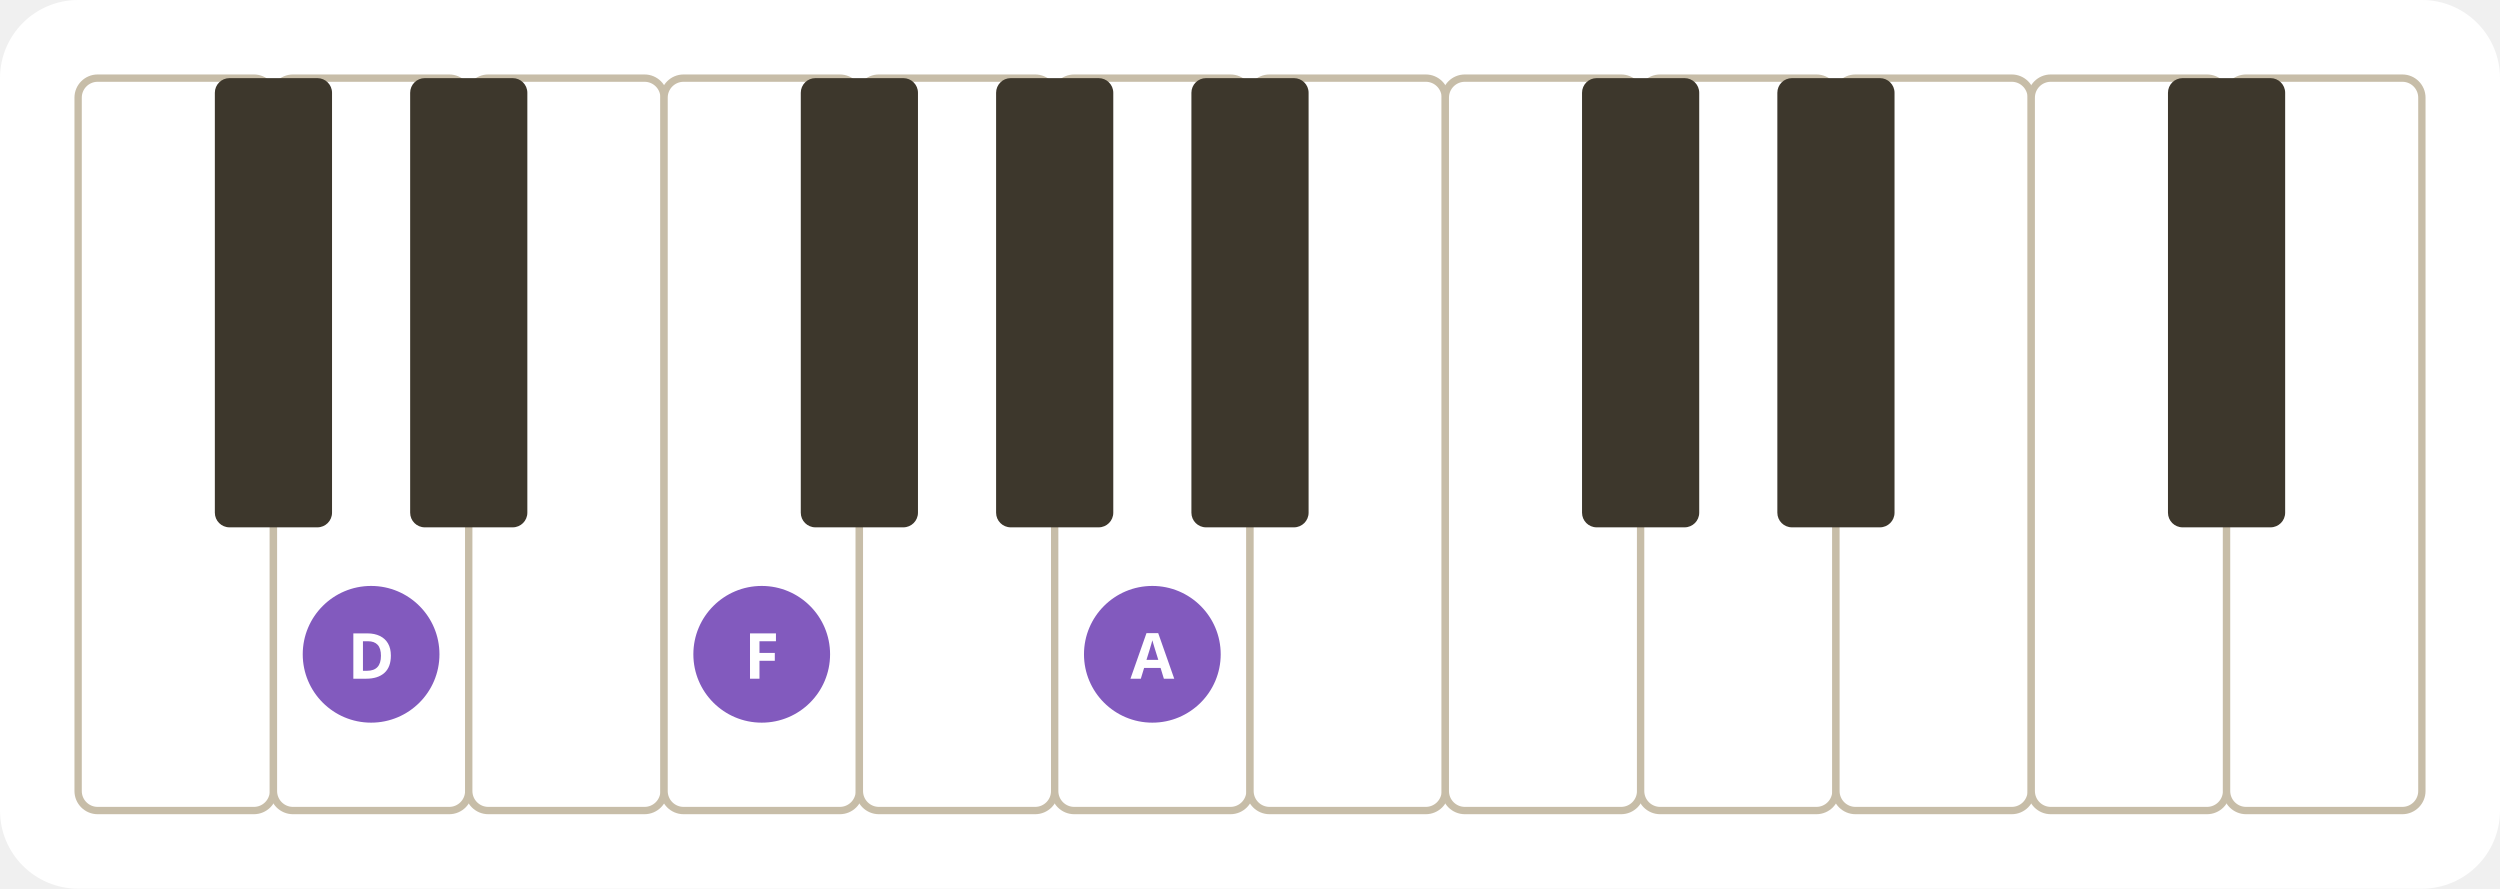
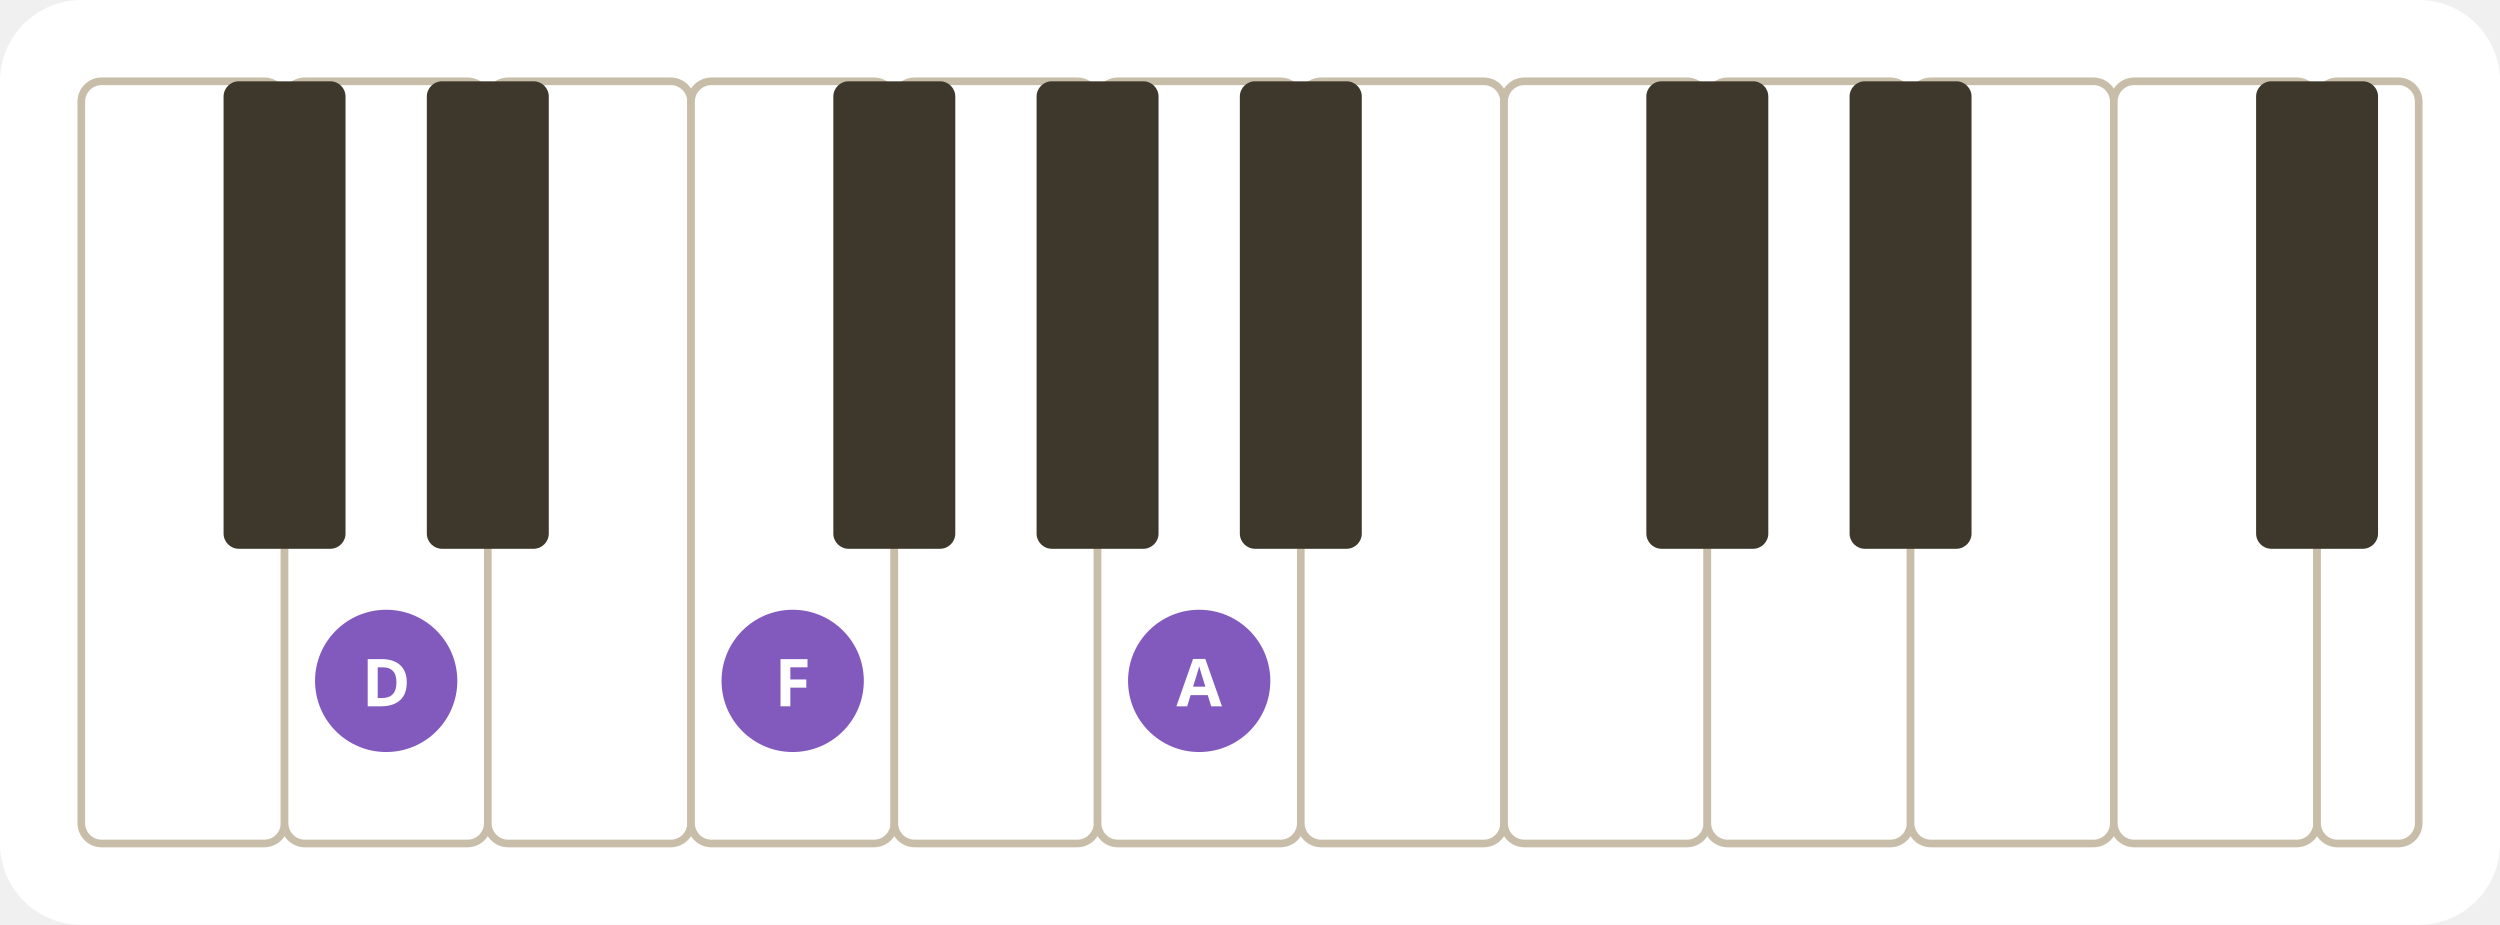
- <svg xmlns="http://www.w3.org/2000/svg" viewBox="0 0 512 182" width="512" height="182" role="img" aria-label="D minor piano chord diagram">
-   <rect x="0" y="0" width="512" height="182" rx="16" fill="#ffffff" />
+ <svg xmlns="http://www.w3.org/2000/svg" viewBox="0 0 492 182" width="492" height="182" role="img" aria-label="D minor piano chord diagram">
+   <rect x="0" y="0" width="492" height="182" rx="16" fill="#ffffff" />
  <rect x="16" y="16" width="40" height="150" fill="#ffffff" stroke="#c7bda8" stroke-width="1.5" rx="4" />
  <rect x="56" y="16" width="40" height="150" fill="#ffffff" stroke="#c7bda8" stroke-width="1.5" rx="4" />
  <rect x="96" y="16" width="40" height="150" fill="#ffffff" stroke="#c7bda8" stroke-width="1.5" rx="4" />
  <rect x="136" y="16" width="40" height="150" fill="#ffffff" stroke="#c7bda8" stroke-width="1.5" rx="4" />
  <rect x="176" y="16" width="40" height="150" fill="#ffffff" stroke="#c7bda8" stroke-width="1.5" rx="4" />
  <rect x="216" y="16" width="40" height="150" fill="#ffffff" stroke="#c7bda8" stroke-width="1.5" rx="4" />
  <rect x="256" y="16" width="40" height="150" fill="#ffffff" stroke="#c7bda8" stroke-width="1.5" rx="4" />
  <rect x="296" y="16" width="40" height="150" fill="#ffffff" stroke="#c7bda8" stroke-width="1.5" rx="4" />
  <rect x="336" y="16" width="40" height="150" fill="#ffffff" stroke="#c7bda8" stroke-width="1.5" rx="4" />
  <rect x="376" y="16" width="40" height="150" fill="#ffffff" stroke="#c7bda8" stroke-width="1.5" rx="4" />
  <rect x="416" y="16" width="40" height="150" fill="#ffffff" stroke="#c7bda8" stroke-width="1.5" rx="4" />
-   <rect x="456" y="16" width="40" height="150" fill="#ffffff" stroke="#c7bda8" stroke-width="1.5" rx="4" />
+   <rect x="456" y="16" width="20" height="150" fill="#ffffff" stroke="#c7bda8" stroke-width="1.5" rx="4" />
  <rect x="44" y="16" width="24" height="92" rx="3" fill="#3d372c" />
  <rect x="84" y="16" width="24" height="92" rx="3" fill="#3d372c" />
  <rect x="164" y="16" width="24" height="92" rx="3" fill="#3d372c" />
  <rect x="204" y="16" width="24" height="92" rx="3" fill="#3d372c" />
  <rect x="244" y="16" width="24" height="92" rx="3" fill="#3d372c" />
  <rect x="324" y="16" width="24" height="92" rx="3" fill="#3d372c" />
  <rect x="364" y="16" width="24" height="92" rx="3" fill="#3d372c" />
  <rect x="444" y="16" width="24" height="92" rx="3" fill="#3d372c" />
  <circle cx="76" cy="134" r="14" fill="#825abe" />
  <text x="76" y="139" text-anchor="middle" font-family="system-ui, sans-serif" font-size="13" font-weight="600" fill="#ffffff">D</text>
  <circle cx="156" cy="134" r="14" fill="#825abe" />
  <text x="156" y="139" text-anchor="middle" font-family="system-ui, sans-serif" font-size="13" font-weight="600" fill="#ffffff">F</text>
  <circle cx="236" cy="134" r="14" fill="#825abe" />
  <text x="236" y="139" text-anchor="middle" font-family="system-ui, sans-serif" font-size="13" font-weight="600" fill="#ffffff">A</text>
</svg>
